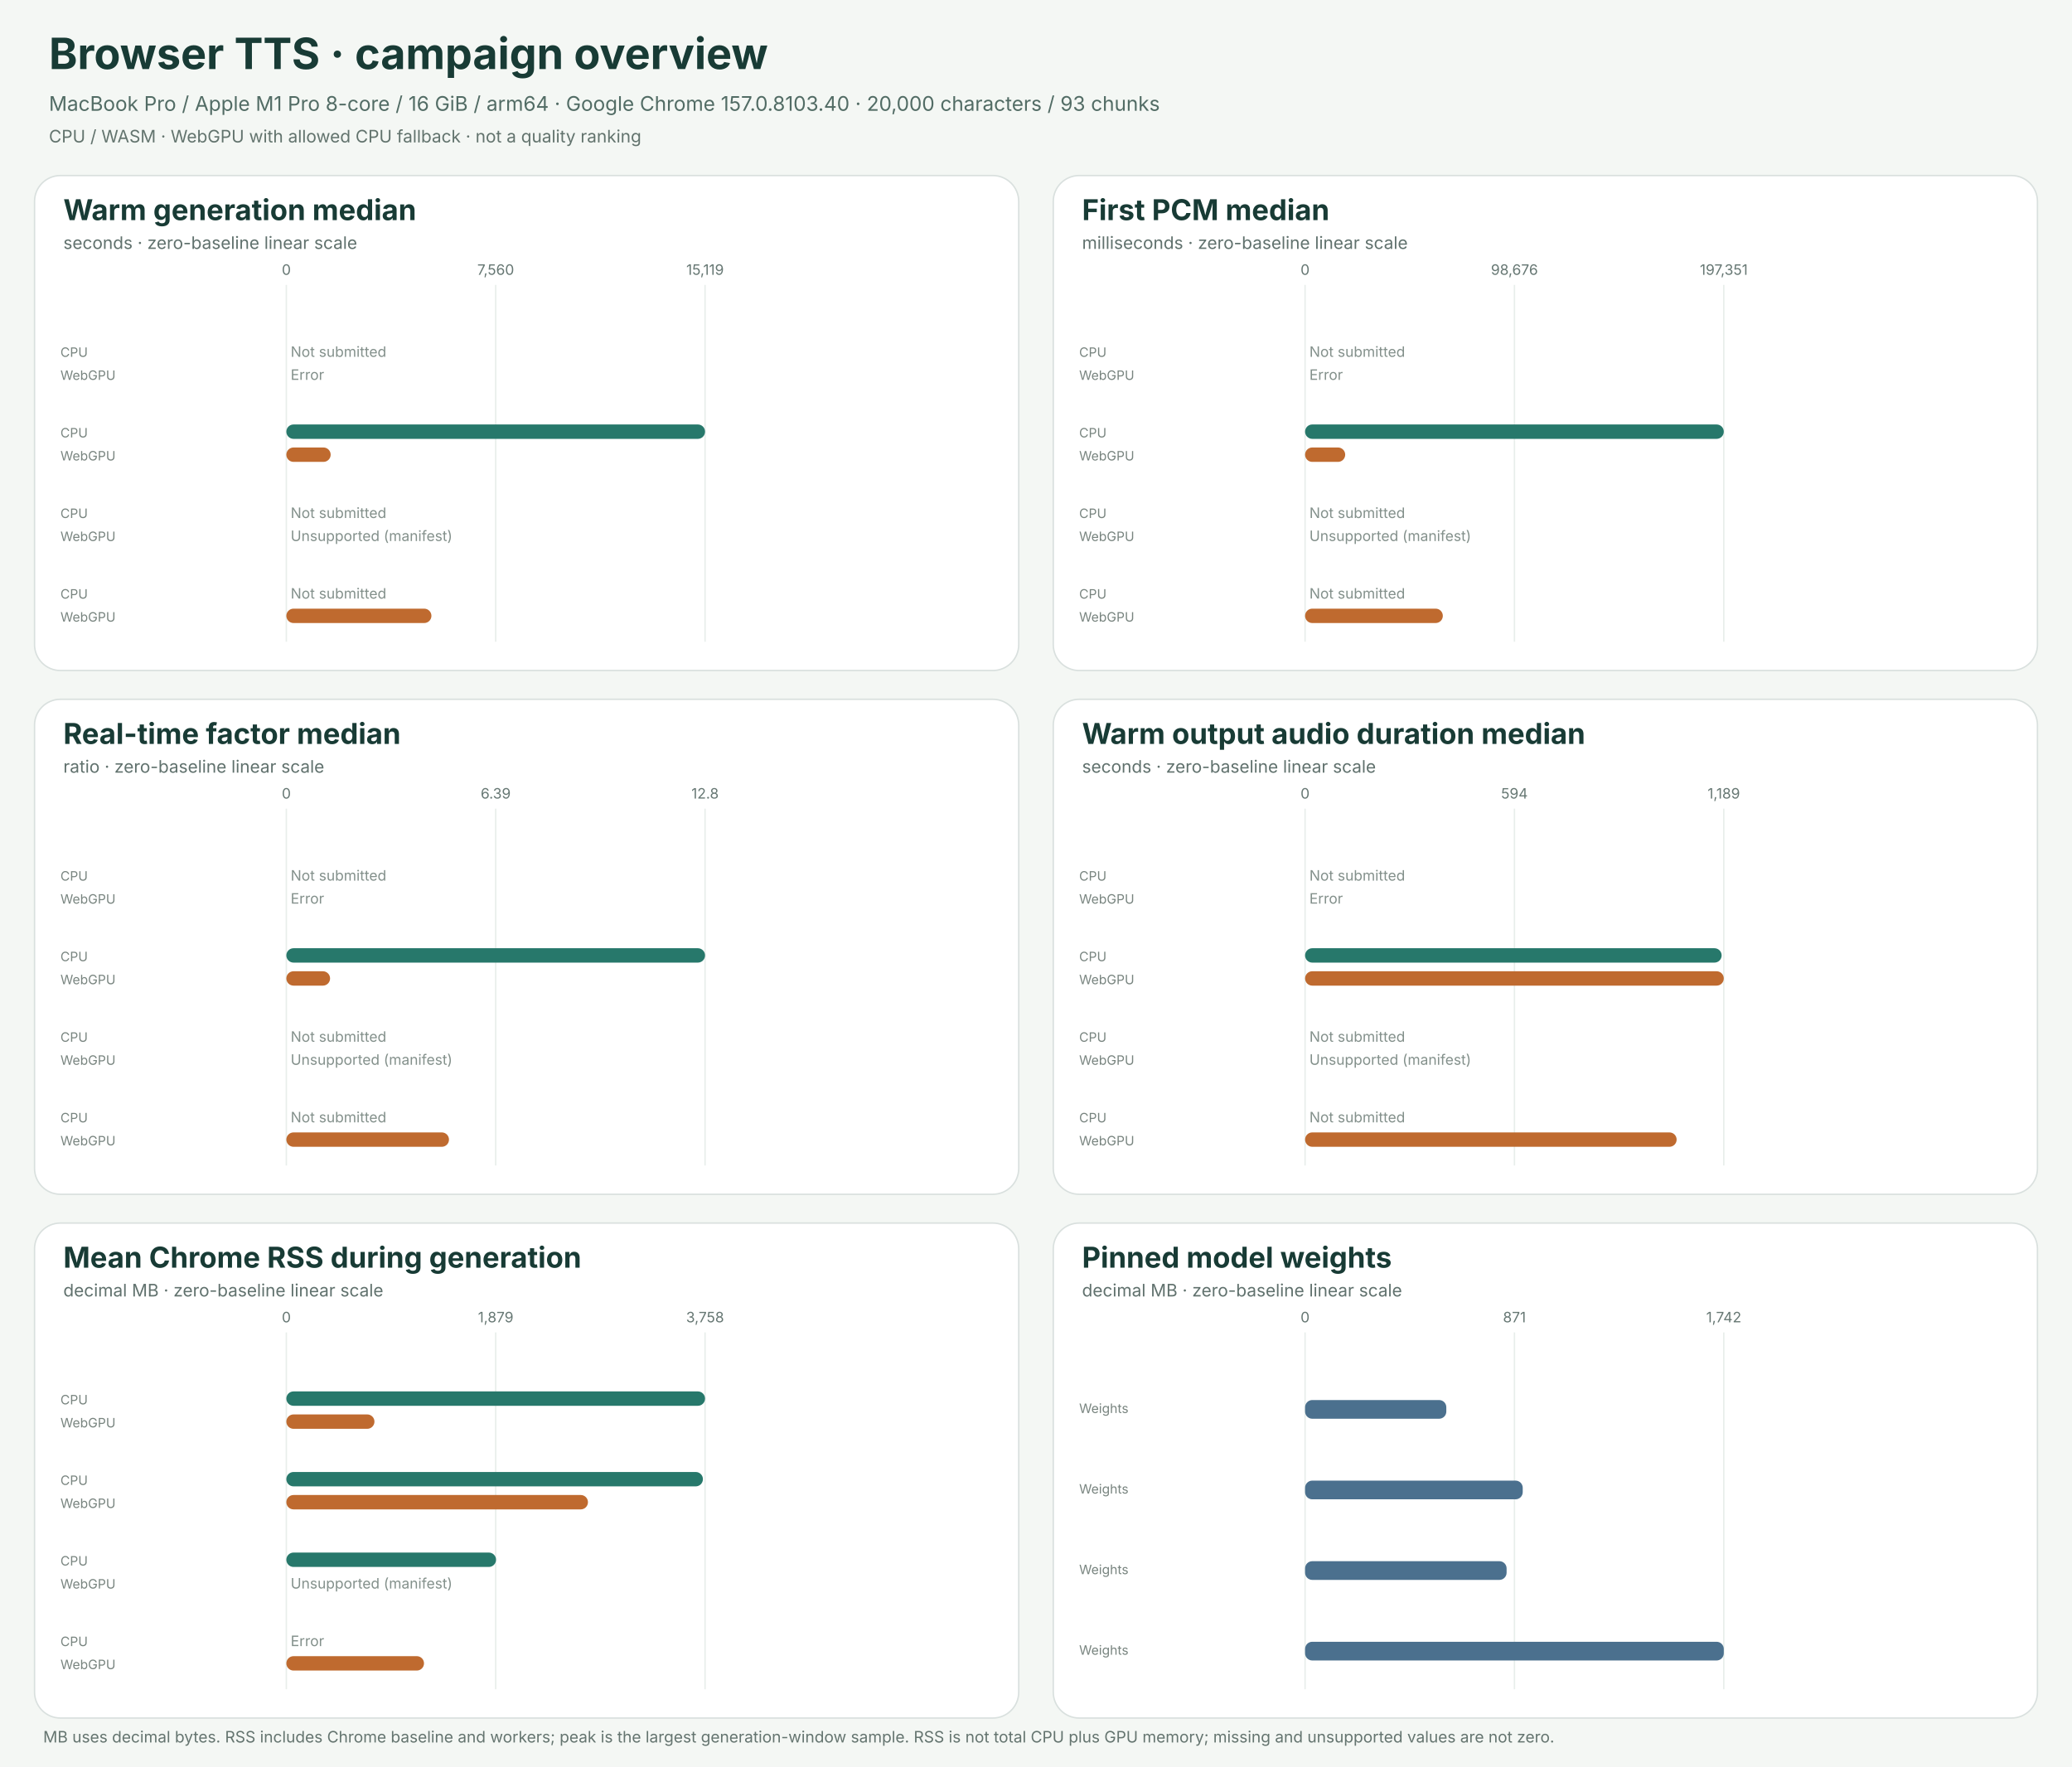
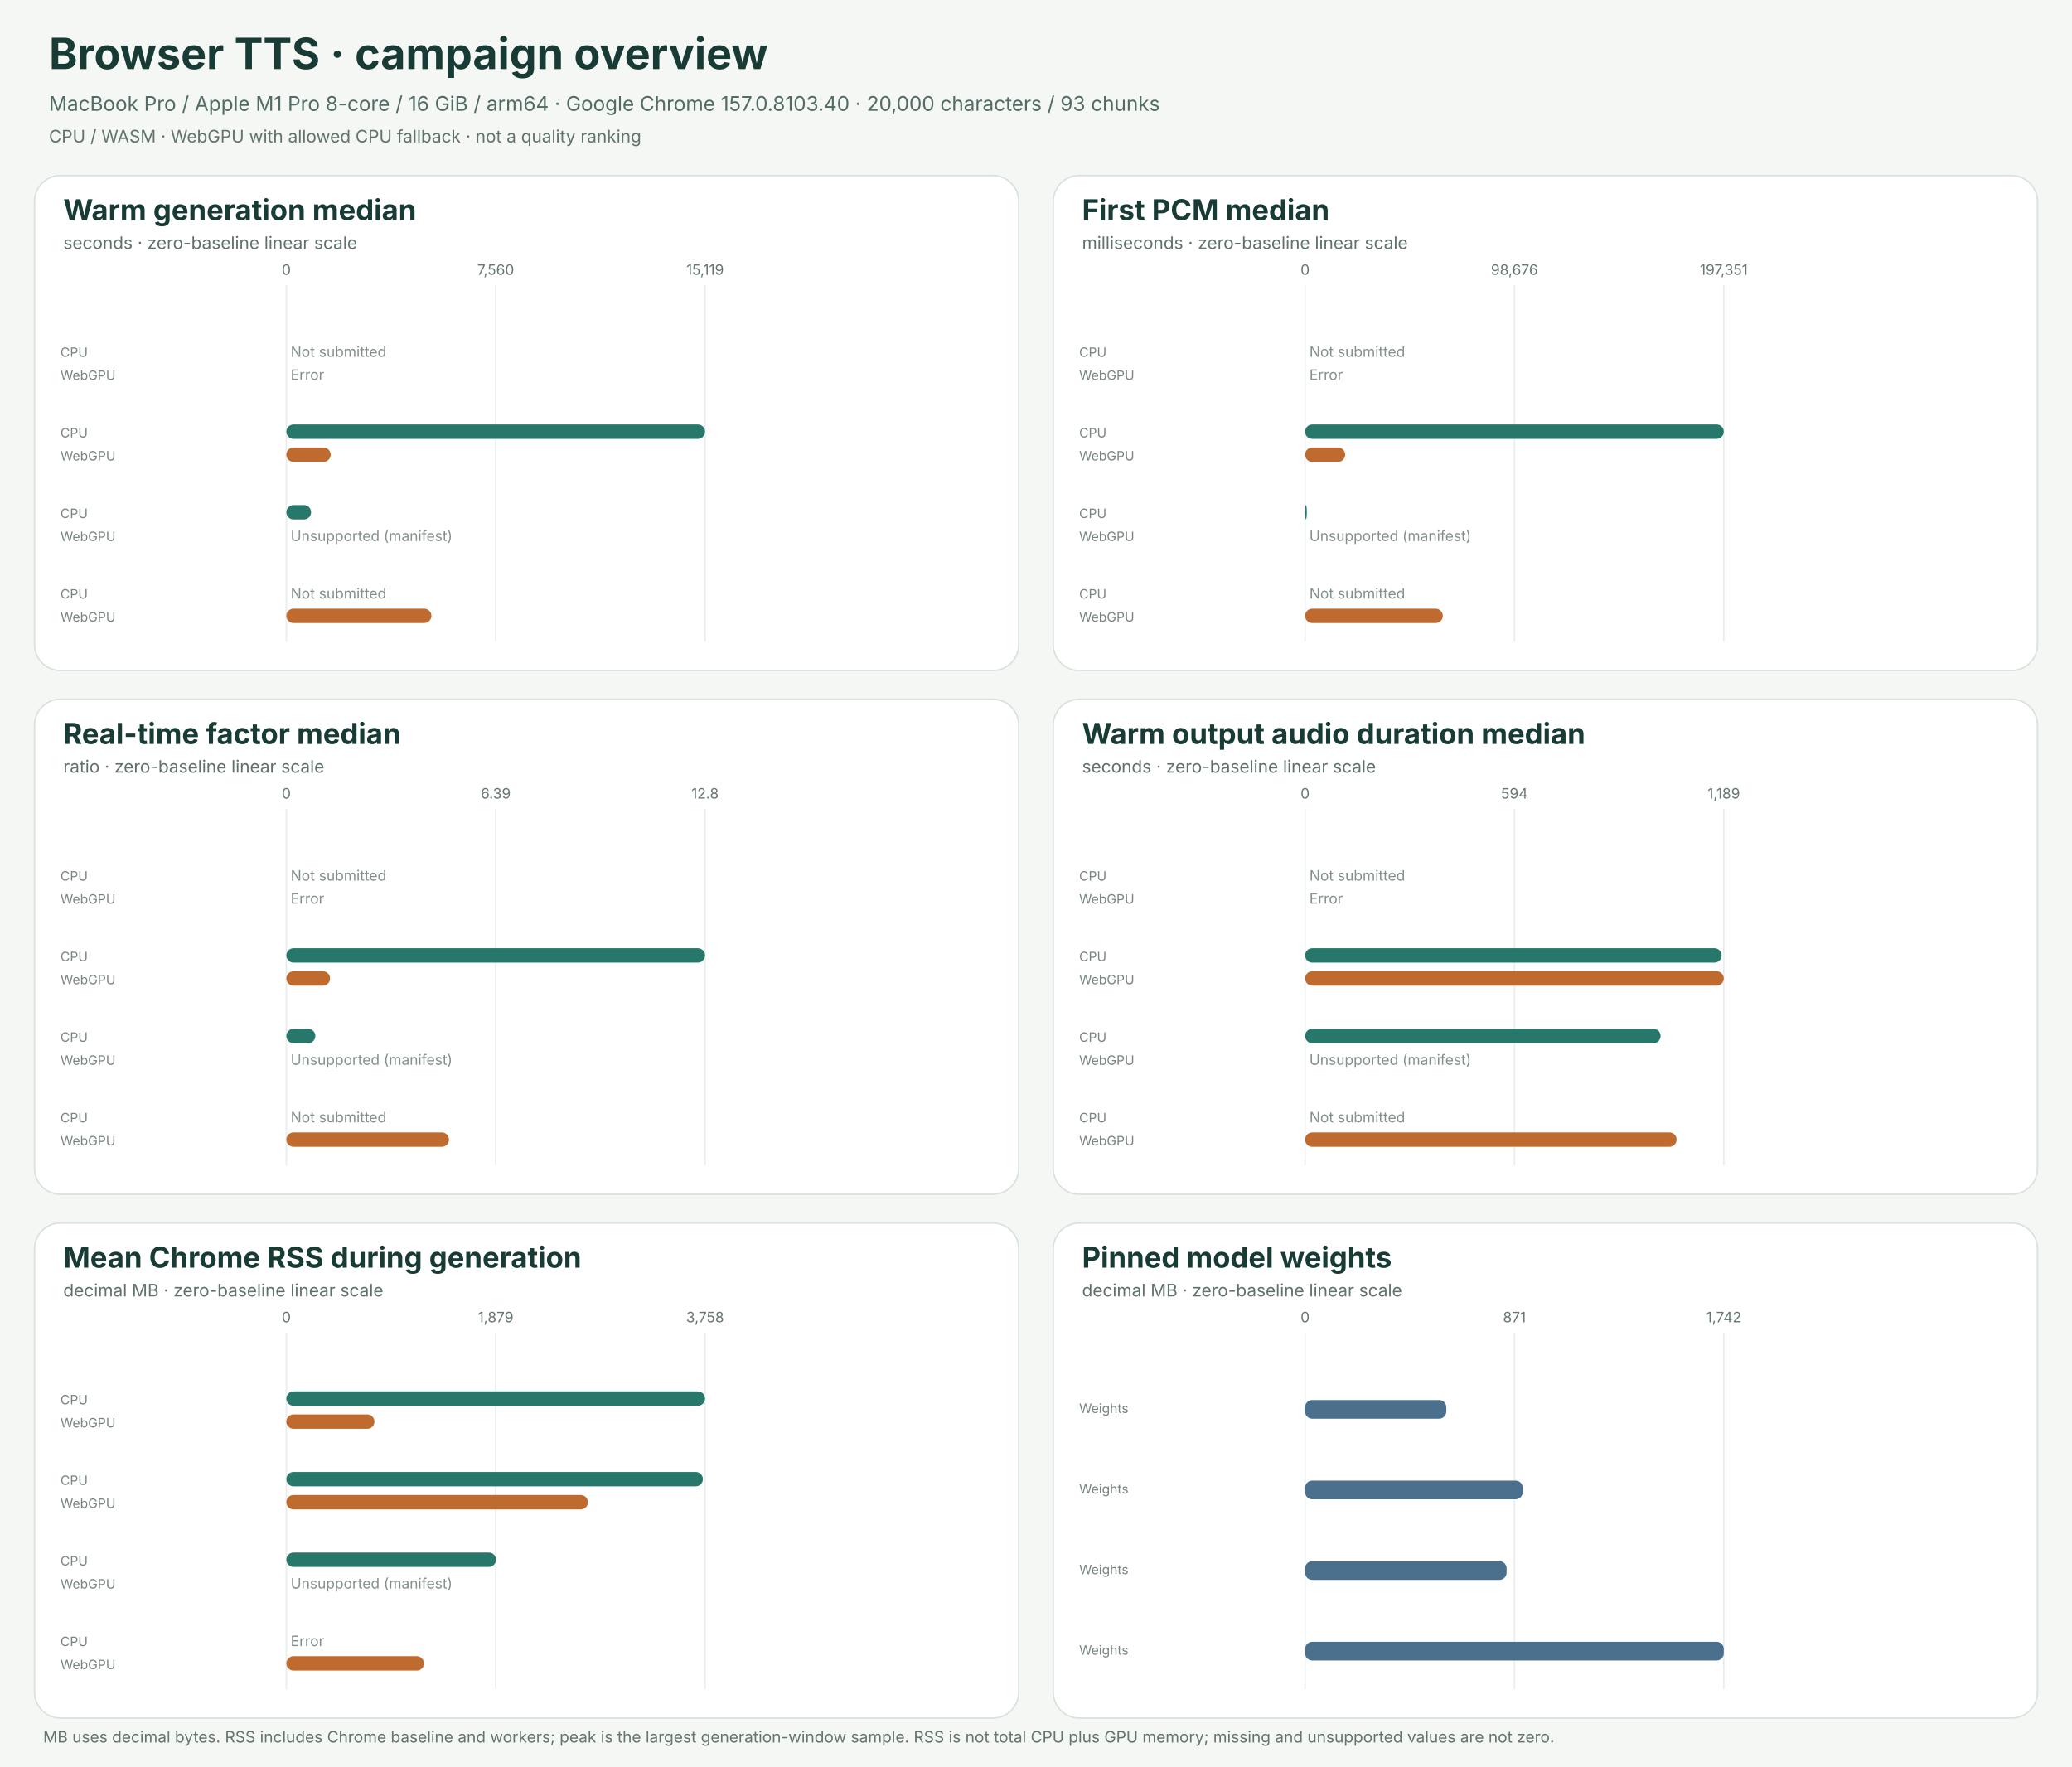
<svg xmlns="http://www.w3.org/2000/svg" width="1440" height="1228" viewBox="0 0 1440 1228" role="img" aria-labelledby="campaign-title campaign-desc">
  <rect width="100%" height="100%" fill="#f4f7f4" />
  <g font-family="system-ui,-apple-system,BlinkMacSystemFont,Segoe UI,sans-serif" fill="#183b35">
    <text x="34" y="48" font-size="30" font-weight="750">Browser TTS · campaign overview</text>
    <text x="34" y="77" font-size="14" fill="#526c65">MacBook Pro / Apple M1 Pro 8-core / 16 GiB / arm64 · Google Chrome 157.0.8103.40 · 20,000 characters / 93 chunks</text>
    <text x="34" y="99" font-size="12" fill="#62736d">CPU / WASM · WebGPU with allowed CPU fallback · not a quality ranking</text>
    <g>
      <rect x="24" y="122" width="684" height="344" rx="18" fill="#ffffff" stroke="#d9e0de" />
      <text x="44" y="153" font-size="20" font-weight="700" fill="#183b35">Warm generation median</text>
      <text x="44" y="173" font-size="12" fill="#60716d">seconds · zero-baseline linear scale</text>
      <path d="M199 198V446" stroke="#e8eeeb" />
      <text x="199" y="191" text-anchor="middle" font-size="10" fill="#667773">0</text>
      <path d="M344.5 198V446" stroke="#e8eeeb" />
      <text x="344.5" y="191" text-anchor="middle" font-size="10" fill="#667773">7,560</text>
      <path d="M490 198V446" stroke="#e8eeeb" />
      <text x="490" y="191" text-anchor="middle" font-size="10" fill="#667773">15,119</text>
      <text x="42" y="232" font-size="12" font-weight="600" fill="#243f39" />
      <text x="42" y="248" font-size="9" fill="#78847f">CPU</text>
      <text x="202" y="248" font-size="10" fill="#83908b">Not submitted</text>
      <text x="42" y="264" font-size="9" fill="#78847f">WebGPU</text>
      <text x="202" y="264" font-size="10" fill="#83908b">Error</text>
      <text x="42" y="288" font-size="12" font-weight="600" fill="#243f39" />
      <text x="42" y="304" font-size="9" fill="#78847f">CPU</text>
      <rect x="199" y="295" width="291.00" height="10" rx="5" fill="#27786b" />
      <text x="498" y="304" font-size="10" fill="#263d37" />
      <text x="42" y="320" font-size="9" fill="#78847f">WebGPU</text>
      <rect x="199" y="311" width="30.81" height="10" rx="5" fill="#bf6a2f" />
      <text x="498" y="320" font-size="10" fill="#263d37" />
      <text x="42" y="344" font-size="12" font-weight="600" fill="#243f39" />
      <text x="42" y="360" font-size="9" fill="#78847f">CPU</text>
-       <text x="202" y="360" font-size="10" fill="#83908b">Not submitted</text>
+       <rect x="199" y="351" width="17.21" height="10" rx="5" fill="#27786b" />
+       <text x="498" y="360" font-size="10" fill="#263d37" />
      <text x="42" y="376" font-size="9" fill="#78847f">WebGPU</text>
      <text x="202" y="376" font-size="10" fill="#83908b">Unsupported (manifest)</text>
      <text x="42" y="400" font-size="12" font-weight="600" fill="#243f39" />
      <text x="42" y="416" font-size="9" fill="#78847f">CPU</text>
      <text x="202" y="416" font-size="10" fill="#83908b">Not submitted</text>
      <text x="42" y="432" font-size="9" fill="#78847f">WebGPU</text>
      <rect x="199" y="423" width="100.83" height="10" rx="5" fill="#bf6a2f" />
      <text x="498" y="432" font-size="10" fill="#263d37" />
    </g>
    <g>
      <rect x="732" y="122" width="684" height="344" rx="18" fill="#ffffff" stroke="#d9e0de" />
      <text x="752" y="153" font-size="20" font-weight="700" fill="#183b35">First PCM median</text>
      <text x="752" y="173" font-size="12" fill="#60716d">milliseconds · zero-baseline linear scale</text>
      <path d="M907 198V446" stroke="#e8eeeb" />
      <text x="907" y="191" text-anchor="middle" font-size="10" fill="#667773">0</text>
      <path d="M1052.5 198V446" stroke="#e8eeeb" />
      <text x="1052.5" y="191" text-anchor="middle" font-size="10" fill="#667773">98,676</text>
      <path d="M1198 198V446" stroke="#e8eeeb" />
      <text x="1198" y="191" text-anchor="middle" font-size="10" fill="#667773">197,351</text>
      <text x="750" y="232" font-size="12" font-weight="600" fill="#243f39" />
      <text x="750" y="248" font-size="9" fill="#78847f">CPU</text>
      <text x="910" y="248" font-size="10" fill="#83908b">Not submitted</text>
      <text x="750" y="264" font-size="9" fill="#78847f">WebGPU</text>
      <text x="910" y="264" font-size="10" fill="#83908b">Error</text>
      <text x="750" y="288" font-size="12" font-weight="600" fill="#243f39" />
      <text x="750" y="304" font-size="9" fill="#78847f">CPU</text>
      <rect x="907" y="295" width="291.00" height="10" rx="5" fill="#27786b" />
      <text x="1206" y="304" font-size="10" fill="#263d37" />
      <text x="750" y="320" font-size="9" fill="#78847f">WebGPU</text>
      <rect x="907" y="311" width="27.89" height="10" rx="5" fill="#bf6a2f" />
      <text x="1206" y="320" font-size="10" fill="#263d37" />
      <text x="750" y="344" font-size="12" font-weight="600" fill="#243f39" />
      <text x="750" y="360" font-size="9" fill="#78847f">CPU</text>
-       <text x="910" y="360" font-size="10" fill="#83908b">Not submitted</text>
+       <rect x="907" y="351" width="1.21" height="10" rx="5" fill="#27786b" />
+       <text x="1206" y="360" font-size="10" fill="#263d37" />
      <text x="750" y="376" font-size="9" fill="#78847f">WebGPU</text>
      <text x="910" y="376" font-size="10" fill="#83908b">Unsupported (manifest)</text>
      <text x="750" y="400" font-size="12" font-weight="600" fill="#243f39" />
      <text x="750" y="416" font-size="9" fill="#78847f">CPU</text>
      <text x="910" y="416" font-size="10" fill="#83908b">Not submitted</text>
      <text x="750" y="432" font-size="9" fill="#78847f">WebGPU</text>
      <rect x="907" y="423" width="95.74" height="10" rx="5" fill="#bf6a2f" />
      <text x="1206" y="432" font-size="10" fill="#263d37" />
    </g>
    <g>
      <rect x="24" y="486" width="684" height="344" rx="18" fill="#ffffff" stroke="#d9e0de" />
      <text x="44" y="517" font-size="20" font-weight="700" fill="#183b35">Real-time factor median</text>
      <text x="44" y="537" font-size="12" fill="#60716d">ratio · zero-baseline linear scale</text>
      <path d="M199 562V810" stroke="#e8eeeb" />
      <text x="199" y="555" text-anchor="middle" font-size="10" fill="#667773">0</text>
      <path d="M344.5 562V810" stroke="#e8eeeb" />
      <text x="344.5" y="555" text-anchor="middle" font-size="10" fill="#667773">6.39</text>
      <path d="M490 562V810" stroke="#e8eeeb" />
      <text x="490" y="555" text-anchor="middle" font-size="10" fill="#667773">12.8</text>
      <text x="42" y="596" font-size="12" font-weight="600" fill="#243f39" />
      <text x="42" y="612" font-size="9" fill="#78847f">CPU</text>
      <text x="202" y="612" font-size="10" fill="#83908b">Not submitted</text>
      <text x="42" y="628" font-size="9" fill="#78847f">WebGPU</text>
      <text x="202" y="628" font-size="10" fill="#83908b">Error</text>
      <text x="42" y="652" font-size="12" font-weight="600" fill="#243f39" />
      <text x="42" y="668" font-size="9" fill="#78847f">CPU</text>
      <rect x="199" y="659" width="291.00" height="10" rx="5" fill="#27786b" />
      <text x="498" y="668" font-size="10" fill="#263d37" />
      <text x="42" y="684" font-size="9" fill="#78847f">WebGPU</text>
      <rect x="199" y="675" width="30.40" height="10" rx="5" fill="#bf6a2f" />
      <text x="498" y="684" font-size="10" fill="#263d37" />
      <text x="42" y="708" font-size="12" font-weight="600" fill="#243f39" />
      <text x="42" y="724" font-size="9" fill="#78847f">CPU</text>
-       <text x="202" y="724" font-size="10" fill="#83908b">Not submitted</text>
+       <rect x="199" y="715" width="20.17" height="10" rx="5" fill="#27786b" />
+       <text x="498" y="724" font-size="10" fill="#263d37" />
      <text x="42" y="740" font-size="9" fill="#78847f">WebGPU</text>
      <text x="202" y="740" font-size="10" fill="#83908b">Unsupported (manifest)</text>
      <text x="42" y="764" font-size="12" font-weight="600" fill="#243f39" />
      <text x="42" y="780" font-size="9" fill="#78847f">CPU</text>
      <text x="202" y="780" font-size="10" fill="#83908b">Not submitted</text>
      <text x="42" y="796" font-size="9" fill="#78847f">WebGPU</text>
      <rect x="199" y="787" width="113.04" height="10" rx="5" fill="#bf6a2f" />
      <text x="498" y="796" font-size="10" fill="#263d37" />
    </g>
    <g>
      <rect x="732" y="486" width="684" height="344" rx="18" fill="#ffffff" stroke="#d9e0de" />
      <text x="752" y="517" font-size="20" font-weight="700" fill="#183b35">Warm output audio duration median</text>
      <text x="752" y="537" font-size="12" fill="#60716d">seconds · zero-baseline linear scale</text>
      <path d="M907 562V810" stroke="#e8eeeb" />
      <text x="907" y="555" text-anchor="middle" font-size="10" fill="#667773">0</text>
      <path d="M1052.5 562V810" stroke="#e8eeeb" />
      <text x="1052.5" y="555" text-anchor="middle" font-size="10" fill="#667773">594</text>
      <path d="M1198 562V810" stroke="#e8eeeb" />
      <text x="1198" y="555" text-anchor="middle" font-size="10" fill="#667773">1,189</text>
      <text x="750" y="596" font-size="12" font-weight="600" fill="#243f39" />
      <text x="750" y="612" font-size="9" fill="#78847f">CPU</text>
      <text x="910" y="612" font-size="10" fill="#83908b">Not submitted</text>
      <text x="750" y="628" font-size="9" fill="#78847f">WebGPU</text>
      <text x="910" y="628" font-size="10" fill="#83908b">Error</text>
      <text x="750" y="652" font-size="12" font-weight="600" fill="#243f39" />
      <text x="750" y="668" font-size="9" fill="#78847f">CPU</text>
      <rect x="907" y="659" width="289.51" height="10" rx="5" fill="#27786b" />
      <text x="1206" y="668" font-size="10" fill="#263d37" />
      <text x="750" y="684" font-size="9" fill="#78847f">WebGPU</text>
      <rect x="907" y="675" width="291.00" height="10" rx="5" fill="#bf6a2f" />
      <text x="1206" y="684" font-size="10" fill="#263d37" />
      <text x="750" y="708" font-size="12" font-weight="600" fill="#243f39" />
      <text x="750" y="724" font-size="9" fill="#78847f">CPU</text>
-       <text x="910" y="724" font-size="10" fill="#83908b">Not submitted</text>
+       <rect x="907" y="715" width="247.09" height="10" rx="5" fill="#27786b" />
+       <text x="1206" y="724" font-size="10" fill="#263d37" />
      <text x="750" y="740" font-size="9" fill="#78847f">WebGPU</text>
      <text x="910" y="740" font-size="10" fill="#83908b">Unsupported (manifest)</text>
      <text x="750" y="764" font-size="12" font-weight="600" fill="#243f39" />
      <text x="750" y="780" font-size="9" fill="#78847f">CPU</text>
      <text x="910" y="780" font-size="10" fill="#83908b">Not submitted</text>
      <text x="750" y="796" font-size="9" fill="#78847f">WebGPU</text>
      <rect x="907" y="787" width="258.23" height="10" rx="5" fill="#bf6a2f" />
      <text x="1206" y="796" font-size="10" fill="#263d37" />
    </g>
    <g>
      <rect x="24" y="850" width="684" height="344" rx="18" fill="#ffffff" stroke="#d9e0de" />
      <text x="44" y="881" font-size="20" font-weight="700" fill="#183b35">Mean Chrome RSS during generation</text>
      <text x="44" y="901" font-size="12" fill="#60716d">decimal MB · zero-baseline linear scale</text>
      <path d="M199 926V1174" stroke="#e8eeeb" />
      <text x="199" y="919" text-anchor="middle" font-size="10" fill="#667773">0</text>
      <path d="M344.5 926V1174" stroke="#e8eeeb" />
      <text x="344.5" y="919" text-anchor="middle" font-size="10" fill="#667773">1,879</text>
      <path d="M490 926V1174" stroke="#e8eeeb" />
      <text x="490" y="919" text-anchor="middle" font-size="10" fill="#667773">3,758</text>
      <text x="42" y="960" font-size="12" font-weight="600" fill="#243f39" />
      <text x="42" y="976" font-size="9" fill="#78847f">CPU</text>
      <rect x="199" y="967" width="291.00" height="10" rx="5" fill="#27786b" />
      <text x="498" y="976" font-size="10" fill="#263d37" />
      <text x="42" y="992" font-size="9" fill="#78847f">WebGPU</text>
      <rect x="199" y="983" width="61.24" height="10" rx="5" fill="#bf6a2f" />
      <text x="498" y="992" font-size="10" fill="#263d37" />
      <text x="42" y="1016" font-size="12" font-weight="600" fill="#243f39" />
      <text x="42" y="1032" font-size="9" fill="#78847f">CPU</text>
      <rect x="199" y="1023" width="289.52" height="10" rx="5" fill="#27786b" />
      <text x="498" y="1032" font-size="10" fill="#263d37" />
      <text x="42" y="1048" font-size="9" fill="#78847f">WebGPU</text>
      <rect x="199" y="1039" width="209.62" height="10" rx="5" fill="#bf6a2f" />
      <text x="498" y="1048" font-size="10" fill="#263d37" />
      <text x="42" y="1072" font-size="12" font-weight="600" fill="#243f39" />
      <text x="42" y="1088" font-size="9" fill="#78847f">CPU</text>
      <rect x="199" y="1079" width="145.74" height="10" rx="5" fill="#27786b" />
      <text x="498" y="1088" font-size="10" fill="#263d37" />
      <text x="42" y="1104" font-size="9" fill="#78847f">WebGPU</text>
      <text x="202" y="1104" font-size="10" fill="#83908b">Unsupported (manifest)</text>
      <text x="42" y="1128" font-size="12" font-weight="600" fill="#243f39" />
      <text x="42" y="1144" font-size="9" fill="#78847f">CPU</text>
      <text x="202" y="1144" font-size="10" fill="#83908b">Error</text>
      <text x="42" y="1160" font-size="9" fill="#78847f">WebGPU</text>
      <rect x="199" y="1151" width="95.68" height="10" rx="5" fill="#bf6a2f" />
      <text x="498" y="1160" font-size="10" fill="#263d37" />
    </g>
    <g>
      <rect x="732" y="850" width="684" height="344" rx="18" fill="#ffffff" stroke="#d9e0de" />
      <text x="752" y="881" font-size="20" font-weight="700" fill="#183b35">Pinned model weights</text>
      <text x="752" y="901" font-size="12" fill="#60716d">decimal MB · zero-baseline linear scale</text>
      <path d="M907 926V1174" stroke="#e8eeeb" />
      <text x="907" y="919" text-anchor="middle" font-size="10" fill="#667773">0</text>
      <path d="M1052.5 926V1174" stroke="#e8eeeb" />
      <text x="1052.5" y="919" text-anchor="middle" font-size="10" fill="#667773">871</text>
      <path d="M1198 926V1174" stroke="#e8eeeb" />
      <text x="1198" y="919" text-anchor="middle" font-size="10" fill="#667773">1,742</text>
      <text x="750" y="960" font-size="12" font-weight="600" fill="#243f39" />
      <text x="750" y="982" font-size="9" fill="#78847f">Weights</text>
      <rect x="907" y="973" width="98.16" height="13" rx="5" fill="#4b708e" />
      <text x="1206" y="982" font-size="10" fill="#263d37" />
      <text x="750" y="1016" font-size="12" font-weight="600" fill="#243f39" />
      <text x="750" y="1038" font-size="9" fill="#78847f">Weights</text>
      <rect x="907" y="1029" width="151.27" height="13" rx="5" fill="#4b708e" />
      <text x="1206" y="1038" font-size="10" fill="#263d37" />
      <text x="750" y="1072" font-size="12" font-weight="600" fill="#243f39" />
      <text x="750" y="1094" font-size="9" fill="#78847f">Weights</text>
      <rect x="907" y="1085" width="140.06" height="13" rx="5" fill="#4b708e" />
      <text x="1206" y="1094" font-size="10" fill="#263d37" />
      <text x="750" y="1128" font-size="12" font-weight="600" fill="#243f39" />
      <text x="750" y="1150" font-size="9" fill="#78847f">Weights</text>
      <rect x="907" y="1141" width="291.00" height="13" rx="5" fill="#4b708e" />
      <text x="1206" y="1150" font-size="10" fill="#263d37" />
    </g>
    <text x="30" y="1211" font-size="11" fill="#64746f">MB uses decimal bytes. RSS includes Chrome baseline and workers; peak is the largest generation-window sample. RSS is not total CPU plus GPU memory; missing and unsupported values are not zero.</text>
  </g>
</svg>
